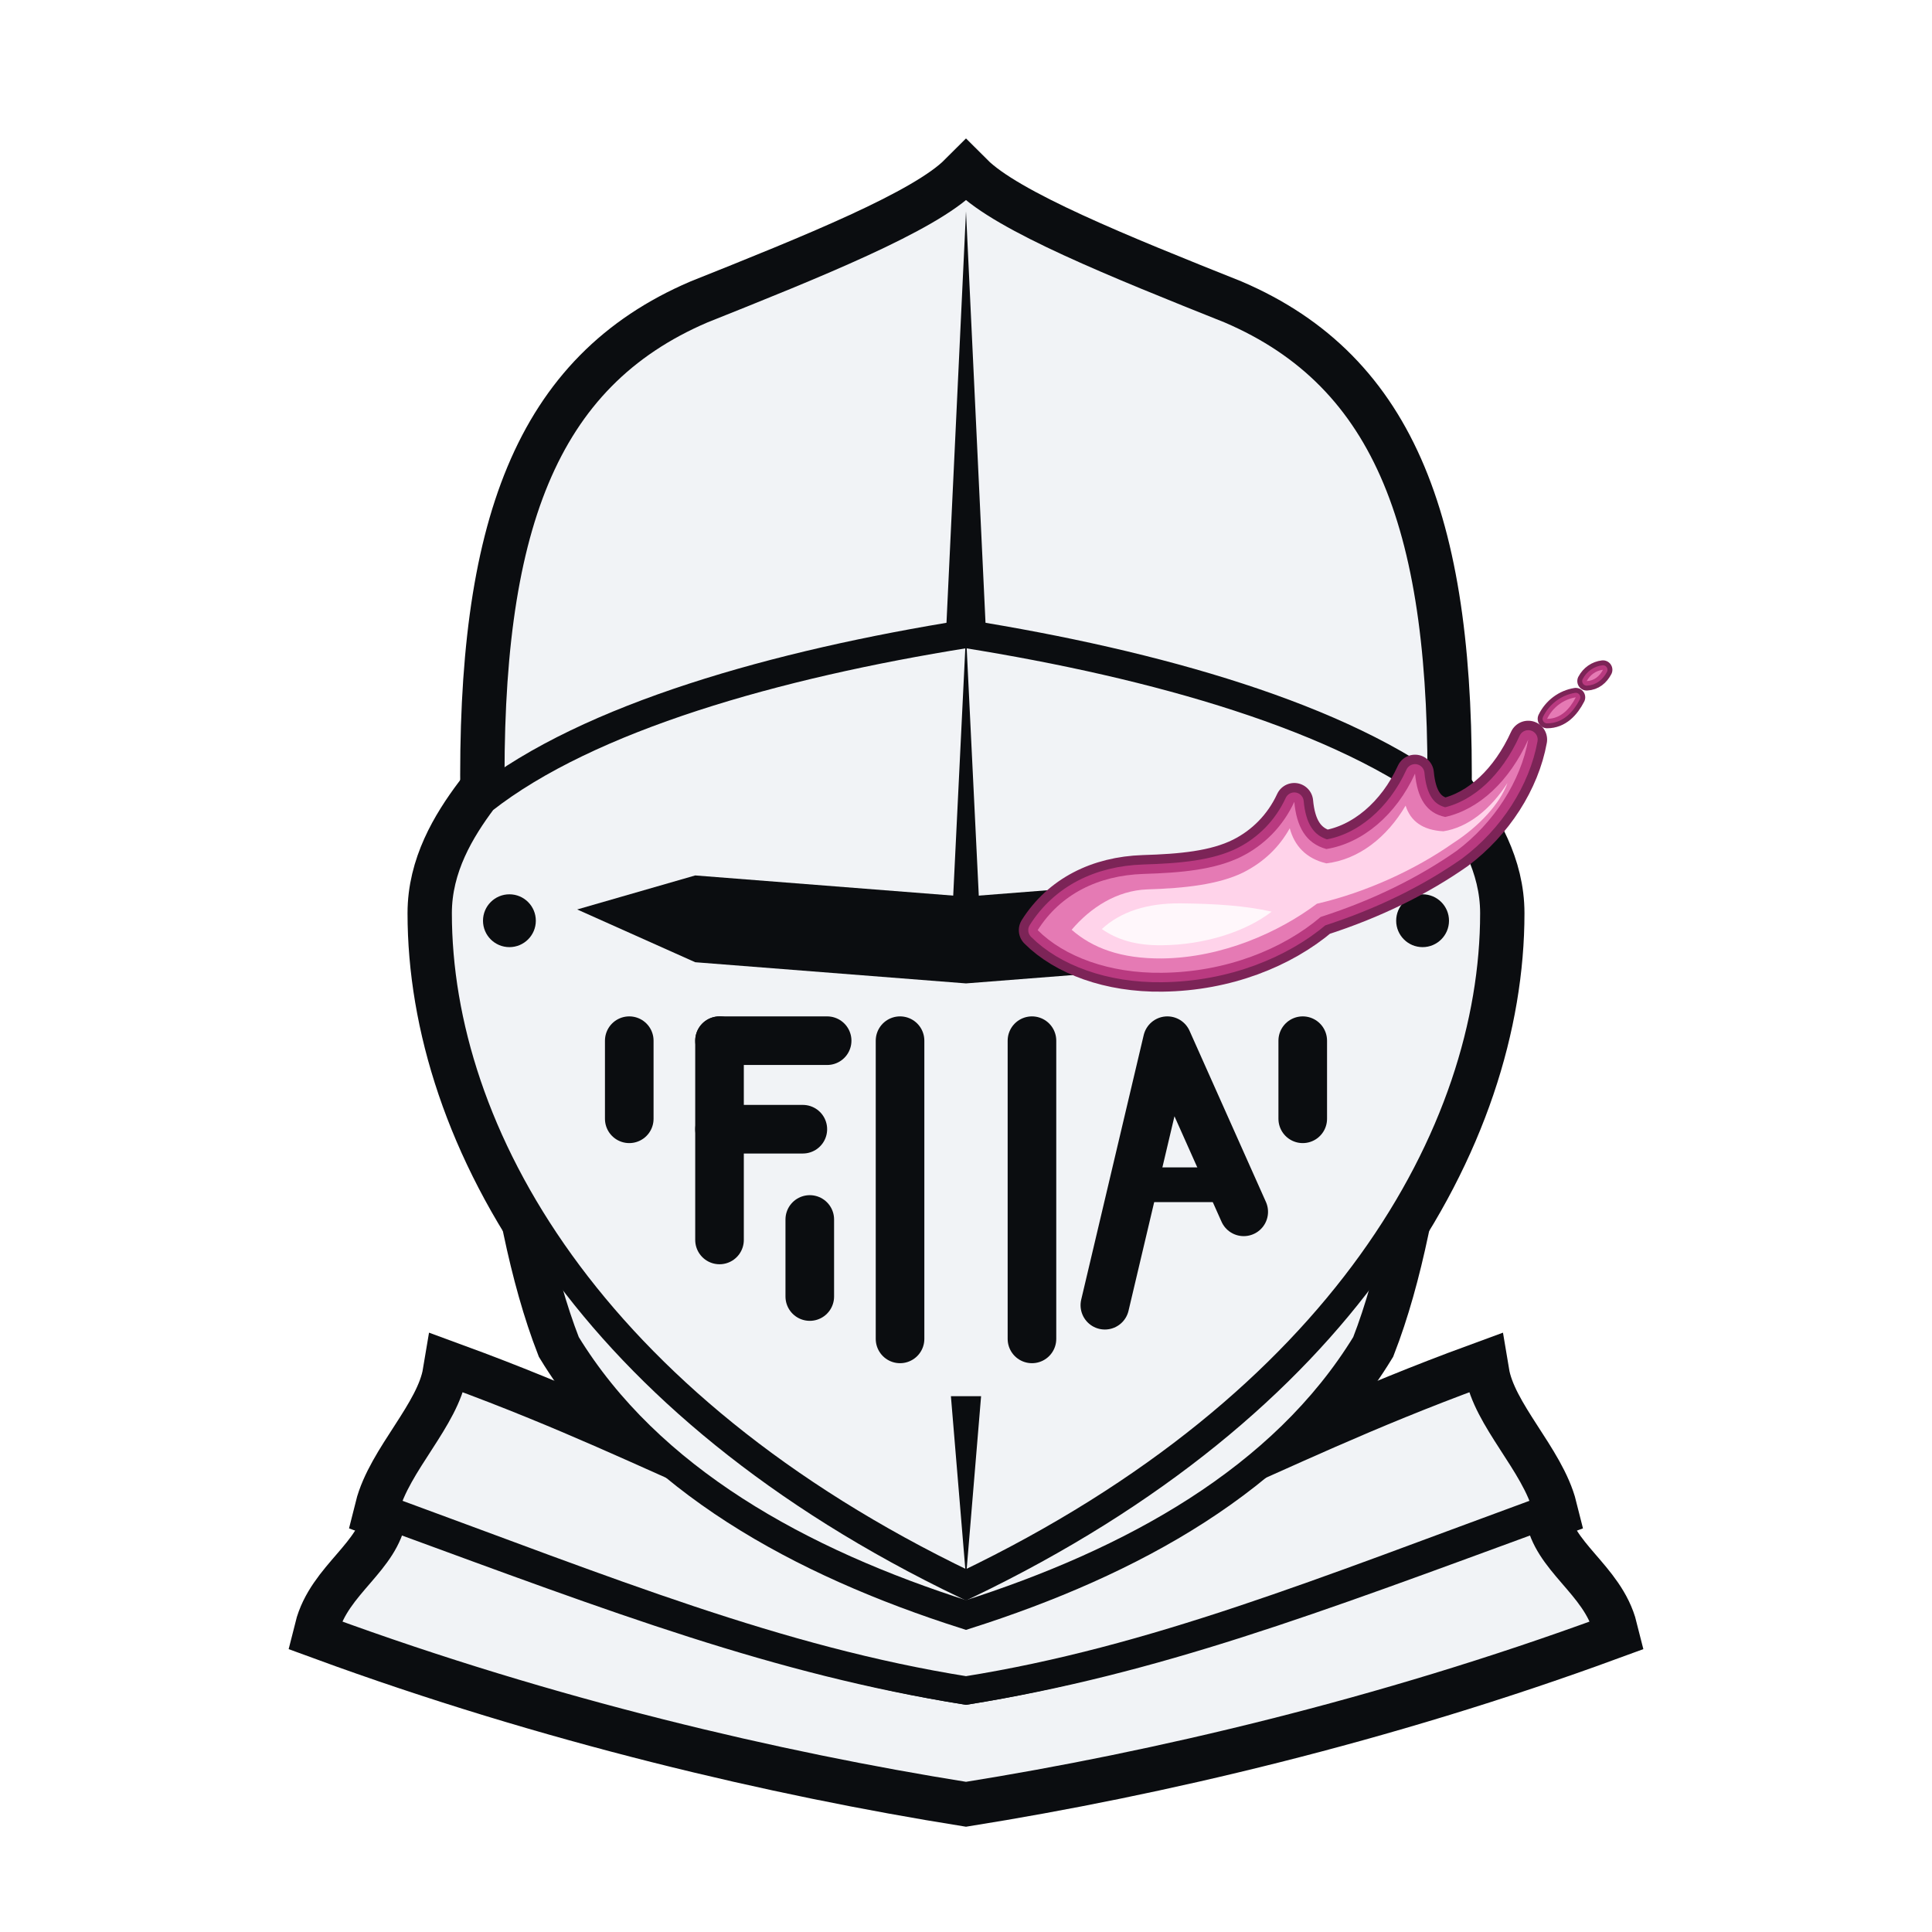
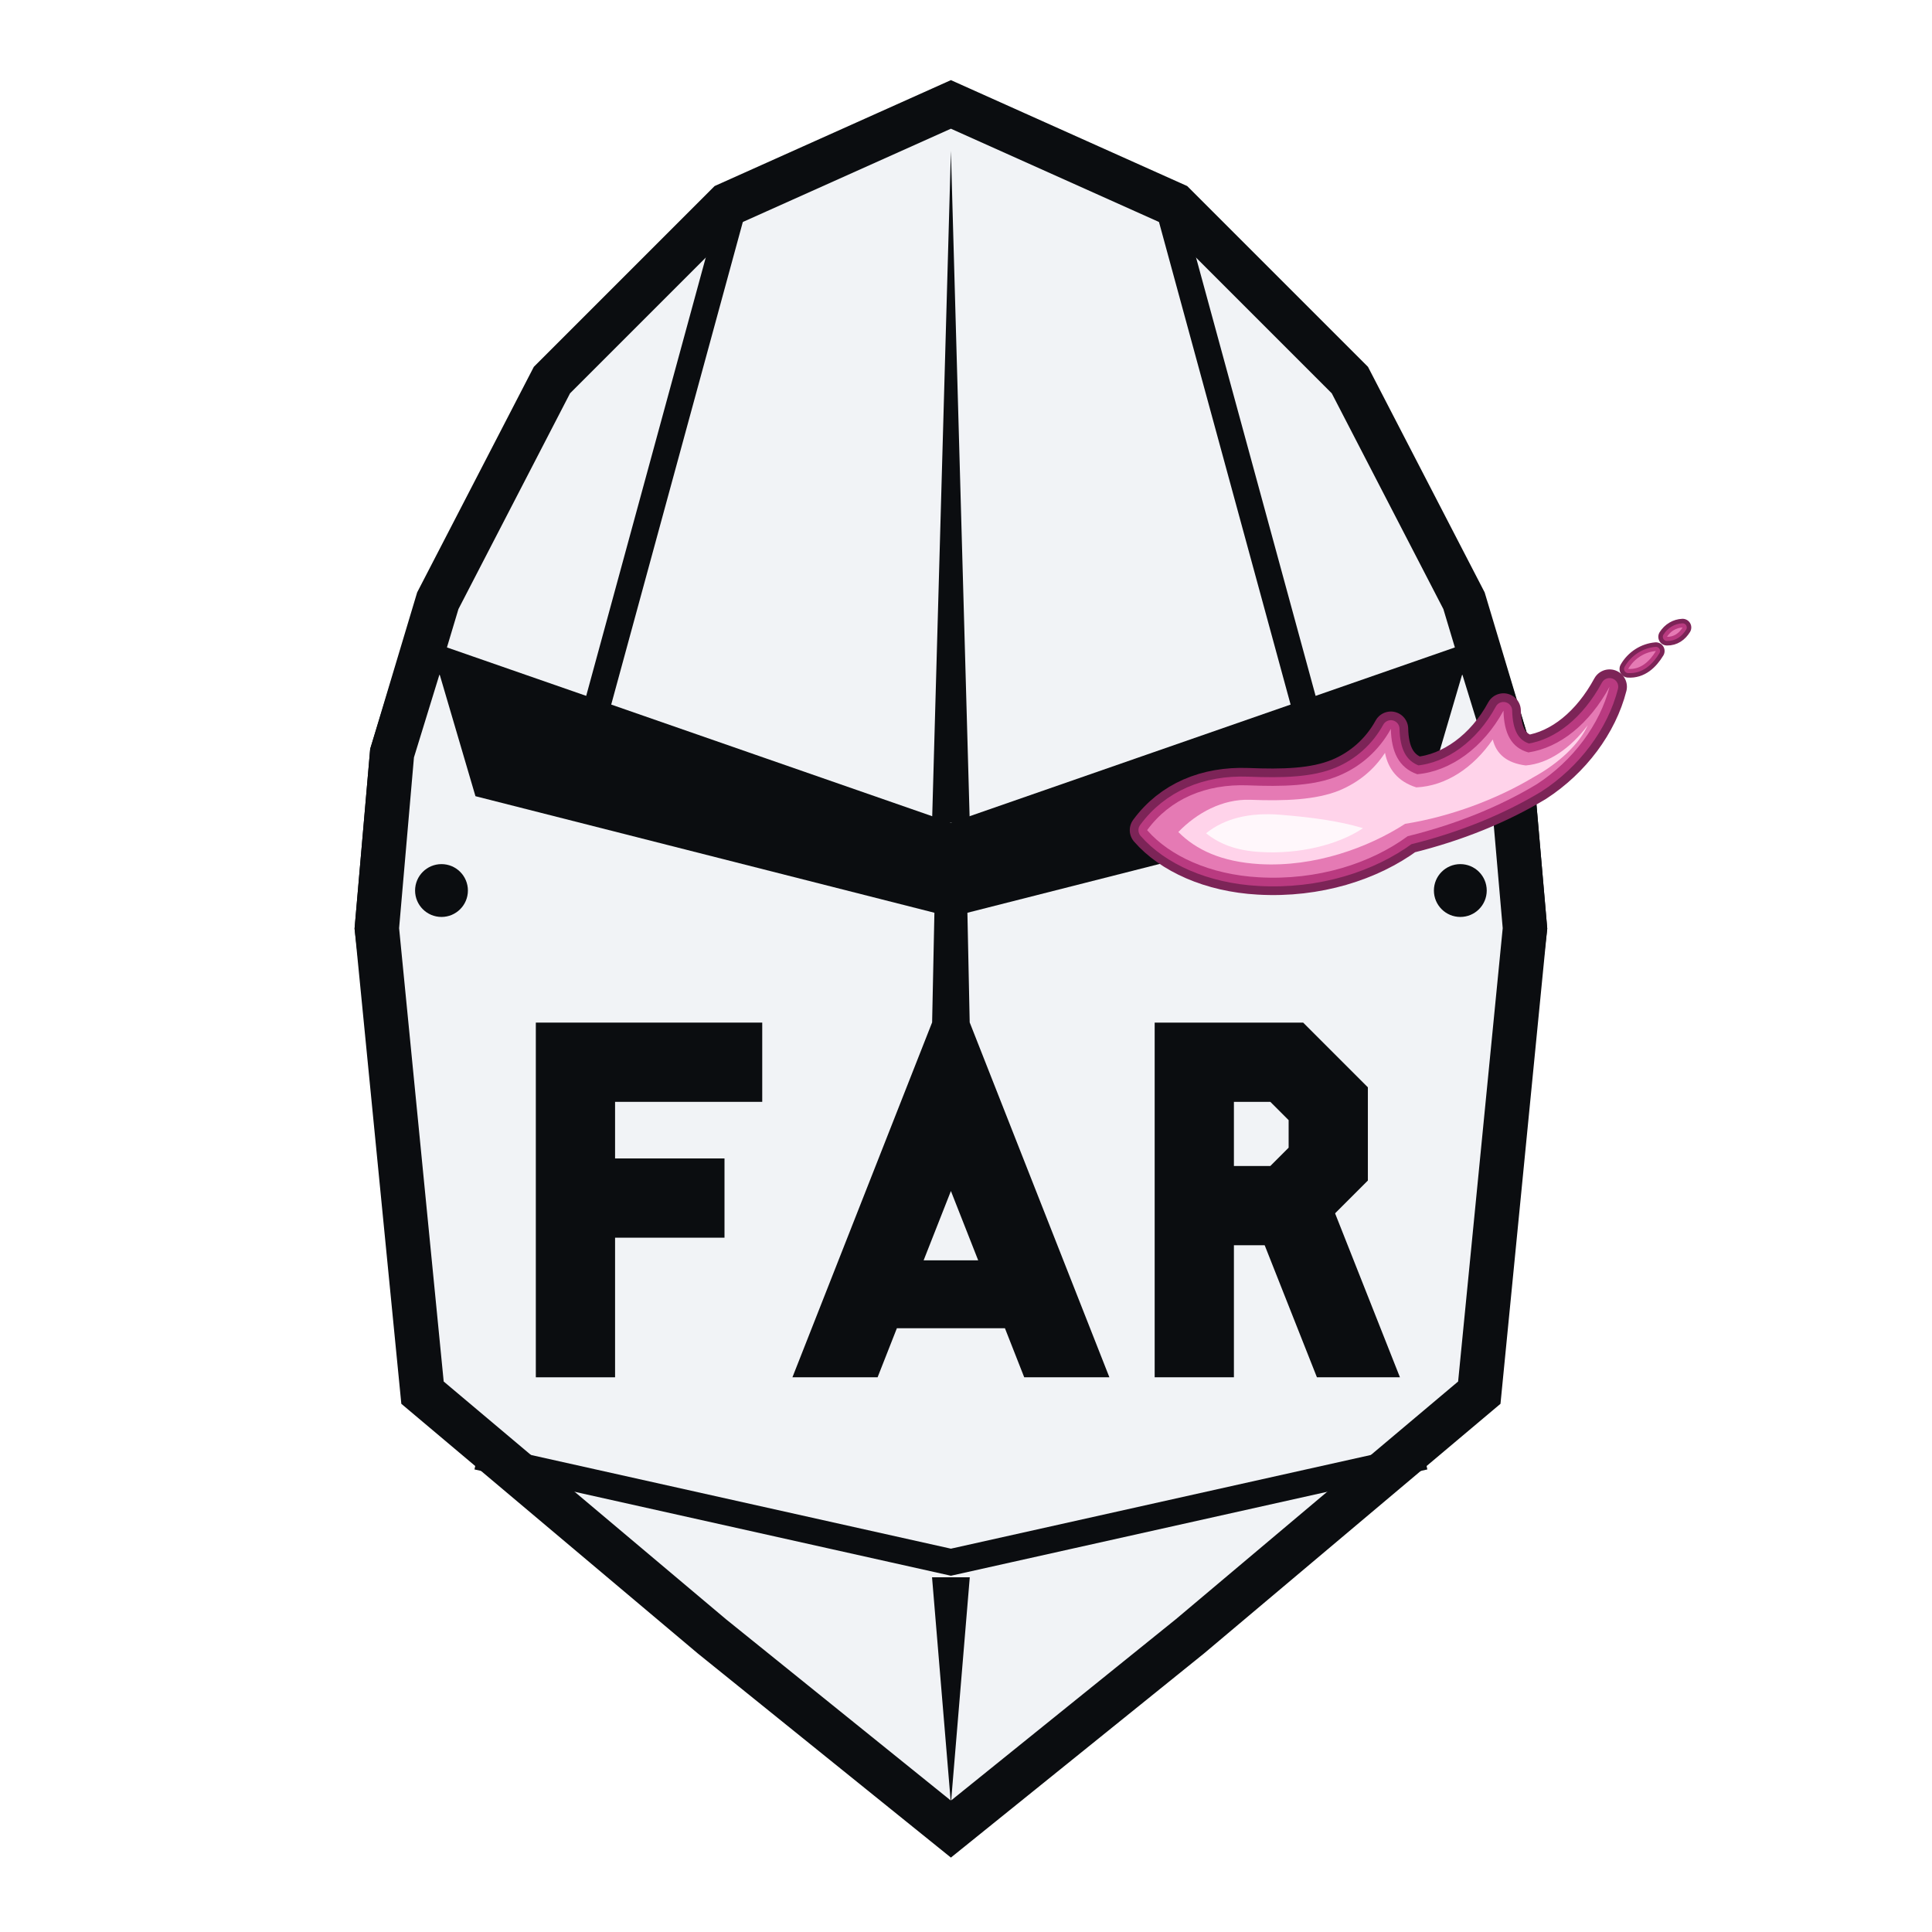
<svg xmlns="http://www.w3.org/2000/svg" viewBox="0 0 512 512">
-   <g fill="#0b0d10" stroke="#0b0d10" stroke-width="16" stroke-linejoin="miter" stroke-miterlimit="3">
-     <path d="M256,476 C206,468 146,454 86,432 C89,420 102,414 104,402 C164,424 206,440 256,448 C306,440 348,424 408,402 C410,414 423,420 426,432 C366,454 306,468 256,476 Z" />
-     <path d="M256,448 C206,440 162,422 102,400 C105,388 118,376 120,364 C180,386 206,406 256,414 C306,406 332,386 392,364 C394,376 407,388 410,400 C350,422 306,440 256,448 Z" />
-     <path d="M256,48 C246,58 216,70 186,82 C144,100 129,140 130,212 C132,262 136,320 150,356 C172,392 212,414 256,428 C300,414 340,392 362,356 C376,320 380,262 382,212 C383,140 368,100 326,82 C296,70 266,58 256,48 Z" />
-     <path d="M256,168 C206,176 156,190 128,212 C122,220 116,230 116,242 C116,300 156,372 256,420 C356,372 396,300 396,242 C396,230 390,220 384,212 C356,190 306,176 256,168 Z" />
-   </g>
-   <g fill="#f1f3f6" stroke="#0b0d10" stroke-width="7.5" stroke-linejoin="miter" stroke-miterlimit="6">
-     <path d="M256,476 C206,468 146,454 86,432 C89,420 102,414 104,402 C164,424 206,440 256,448 C306,440 348,424 408,402 C410,414 423,420 426,432 C366,454 306,468 256,476 Z" />
-     <path d="M256,448 C206,440 162,422 102,400 C105,388 118,376 120,364 C180,386 206,406 256,414 C306,406 332,386 392,364 C394,376 407,388 410,400 C350,422 306,440 256,448 Z" />
-     <path d="M256,48 C246,58 216,70 186,82 C144,100 129,140 130,212 C132,262 136,320 150,356 C172,392 212,414 256,428 C300,414 340,392 362,356 C376,320 380,262 382,212 C383,140 368,100 326,82 C296,70 266,58 256,48 Z" />
-   </g>
-   <g fill="#0b0d10">
-     <path d="M256,56 L261.5,172 L250.5,172 Z" />
-   </g>
-   <g fill="#f1f3f6" stroke="#0b0d10" stroke-width="7.5" stroke-linejoin="miter" stroke-miterlimit="6">
-     <path d="M256,168 C206,176 156,190 128,212 C122,220 116,230 116,242 C116,300 156,372 256,420 C356,372 396,300 396,242 C396,230 390,220 384,212 C356,190 306,176 256,168 Z" />
-   </g>
-   <g fill="#0b0d10">
-     <path d="M256,168 L259.5,239.6 L252.5,239.6 Z" />
-     <path d="M256,418 L252,370 L260,370 Z" />
-   </g>
-   <circle cx="135" cy="244" r="7" fill="#0b0d10" />
-   <circle cx="377" cy="244" r="7" fill="#0b0d10" />
-   <g transform="translate(20.48 17.732) scale(0.92)">
+   <g transform="translate(-4 0)">
+     <g fill="#0b0d10" stroke="#0b0d10" stroke-width="16" stroke-linejoin="miter" stroke-miterlimit="3">
+       <path d="M256,30 L314,56 L360,102 L390,160 L402,200 L406,246 L396,330 L320,420 L256,420 L192,420 L116,330 L106,246 L110,200 L122,160 L152,102 L198,56 Z" />
+       <path d="M256,222 L394,174 L402,200 L406,246 L394,368 L318,432 L256,482 L194,432 L118,368 L106,246 L110,200 L118,174 Z" />
+     </g>
+     <g fill="#f1f3f6" stroke="#0b0d10" stroke-width="7.5" stroke-linejoin="miter" stroke-miterlimit="6">
+       <path d="M256,30 L314,56 L360,102 L390,160 L402,200 L406,246 L396,330 L320,420 L256,420 L192,420 L116,330 L106,246 L110,200 L122,160 L152,102 L198,56 Z" />
+     </g>
    <g fill="#0b0d10">
-       <path d="M144,242.7 L178,232.9 L256,239 L334,232.9 L368,242.7 L334,257.9 L256,264 L178,257.9 Z" />
-       <path d="M303.2,317 L331.2,317 L333.7,327 L301.6,327 Z" />
+       <path d="M256,40 L261,218 L251,218 Z" />
    </g>
-     <g fill="none" stroke="#0b0d10" stroke-width="14" stroke-linecap="round" stroke-linejoin="round">
-       <path d="M159,280.5 L159,303" />
-       <path d="M185,280.5 L185,337.9" />
-       <path d="M185,280.5 L216,280.5" />
-       <path d="M185,306 L209,306" />
-       <path d="M211,332 L211,354.2" />
-       <path d="M237,280.5 L237,366.4" />
-       <path d="M275,280.5 L275,366.4" />
-       <path d="M353,280.5 L353,303" />
-       <path d="M296,356.7 L314,280.5 L336,329.8" />
+     <g fill="none" stroke="#0b0d10" stroke-width="7">
+       <path d="M314,56 L350,188" />
+       <path d="M198,56 L162,188" />
+     </g>
+     <g fill="#f1f3f6" stroke="#0b0d10" stroke-width="7.5" stroke-linejoin="miter" stroke-miterlimit="6">
+       <path d="M256,222 L394,174 L402,200 L406,246 L394,368 L318,432 L256,482 L194,432 L118,368 L106,246 L110,200 L118,174 Z" />
+     </g>
+     <g fill="none" stroke="#0b0d10" stroke-width="7">
+       <path d="M130.5,386 L256,414 L381.5,386" />
+     </g>
+     <g fill="#0b0d10">
+       <path d="M252,224 L260,224 L261,272 L251,272 Z" />
+       <path d="M256,478 L251,418 L261,418 Z" />
+       <path d="M256,224 L392,177 L382,211 L256,243 L130,211 L120,177 Z" />
+     </g>
+     <circle cx="391" cy="236" r="7" fill="#0b0d10" />
+     <circle cx="121" cy="236" r="7" fill="#0b0d10" />
+     <g transform="translate(0 5)">
+       <g fill="none" stroke="#0b0d10" stroke-width="21" stroke-linejoin="miter" stroke-miterlimit="4">
+         <path d="M206,276.5 L156.5,276.5 L156.5,360" />
+         <path d="M156.5,312.5 L196,312.5" />
+         <path d="M320.5,360 L320.5,276.5 L345,276.5 L356,287.5 L356,303.5 L345,314.5 L320.5,314.5" />
+       </g>
+       <g fill="#0b0d10" fill-rule="evenodd">
+         <path d="M251,266 L261,266 L298,360 L275.43,360 L270.32,347 L241.68,347 L236.57,360 L214,360 Z M256,310.63 L263.23,329 L248.77,329 Z" />
+         <path d="M335,314.5 L357,314.5 L375,360 L353,360 Z" />
+       </g>
+     </g>
+     <g transform="translate(308 220) rotate(4) scale(0.92) translate(-275 -246.5)">
+       <g fill="#7c2457" stroke="#7c2457" stroke-width="10" stroke-linejoin="round">
+         <path d="M275,246.5 C281,237 291,232 303,231.6 C313,231.3 322,230.5 329,227 C335,224 340,219 343,212.5 C343.6,219 346,223.5 351.5,225 C361,223.5 370,216 375,205 C375.6,211.5 378,215.5 383,216.5 C392,214.5 400,207 405,196 C403,207 396,218 386,225.5 C376,232.5 364,238.5 350,243 C340,251.5 325,257.6 308,257.8 C294,258 282,253.5 275,246.5 Z" />
+       </g>
+       <g fill="#7c2457" stroke="#7c2457" stroke-width="5" stroke-linejoin="round">
+         <path d="M410,190.5 C411.5,187.4 414.4,185.3 417.6,184.8 C416,187.9 413.6,190.5 410,190.5 Z" />
+         <path d="M420.5,180.5 C421.4,178.8 423,177.7 424.8,177.5 C423.9,179.2 422.5,180.4 420.5,180.5 Z" />
+       </g>
+       <g fill="#b93a80" stroke="#b93a80" stroke-width="5" stroke-linejoin="round">
+         <path d="M275,246.5 C281,237 291,232 303,231.6 C313,231.3 322,230.5 329,227 C335,224 340,219 343,212.5 C343.6,219 346,223.5 351.5,225 C361,223.5 370,216 375,205 C375.6,211.5 378,215.5 383,216.5 C392,214.5 400,207 405,196 C403,207 396,218 386,225.5 C376,232.5 364,238.5 350,243 C340,251.5 325,257.6 308,257.8 C294,258 282,253.5 275,246.5 Z" />
+       </g>
+       <g fill="#b93a80" stroke="#b93a80" stroke-width="2.4" stroke-linejoin="round">
+         <path d="M410,190.5 C411.5,187.4 414.4,185.3 417.6,184.8 C416,187.9 413.6,190.5 410,190.5 Z" />
+         <path d="M420.5,180.5 C421.4,178.8 423,177.7 424.8,177.5 C423.9,179.2 422.5,180.4 420.5,180.5 Z" />
+       </g>
+       <g fill="#e57ab4">
+         <path d="M275,246.5 C281,237 291,232 303,231.6 C313,231.3 322,230.5 329,227 C335,224 340,219 343,212.5 C343.6,219 346,223.5 351.5,225 C361,223.5 370,216 375,205 C375.6,211.5 378,215.5 383,216.5 C392,214.5 400,207 405,196 C403,207 396,218 386,225.5 C376,232.5 364,238.5 350,243 C340,251.5 325,257.6 308,257.8 C294,258 282,253.5 275,246.5 Z" />
+         <path d="M410,190.5 C411.5,187.4 414.4,185.3 417.6,184.8 C416,187.9 413.6,190.5 410,190.5 Z" />
+         <path d="M420.5,180.5 C421.4,178.8 423,177.7 424.8,177.5 C423.9,179.2 422.5,180.4 420.5,180.5 Z" />
+       </g>
+       <g fill="#ffd3ea">
+         <path d="M284,246.4 C289,240.5 296,236 304,235.7 C314,235.4 323,234.4 329.5,231.2 C335,228.4 339,224.5 341.8,219.5 C343,224 346,227.5 351.5,228.8 C360,227.8 367.5,222 372.5,213.5 C373.8,217.6 377,220 382.5,220.3 C389,219.3 395,214.5 399.5,207.5 C397.5,213 392,219 385,223.5 C375,230.5 362,236.5 349,239.5 C339,247 324,253.8 308,254 C297,254.1 289.5,251.2 284,246.4 Z" />
+       </g>
+       <g fill="#fff7fb">
+         <path d="M292,246.2 C297,241.6 304,239.3 313,239.4 C322,239.5 330,240 337,241.6 C330,247 319,250.4 308,250.5 C301,250.6 296,249 292,246.2 Z" />
+       </g>
    </g>
  </g>
-   <g fill="#7c2457" stroke="#7c2457" stroke-width="10" stroke-linejoin="round">
-     <path d="M275,246.5 C281,237 291,232 303,231.6 C313,231.3 322,230.5 329,227 C335,224 340,219 343,212.5 C343.6,219 346,223.5 351.5,225 C361,223.5 370,216 375,205 C375.6,211.5 378,215.5 383,216.5 C392,214.5 400,207 405,196 C403,207 396,218 386,225.5 C376,232.5 364,238.5 350,243 C340,251.5 325,257.6 308,257.8 C294,258 282,253.5 275,246.5 Z" />
-   </g>
-   <g fill="#7c2457" stroke="#7c2457" stroke-width="5" stroke-linejoin="round">
-     <path d="M410,190.5 C411.5,187.4 414.4,185.3 417.6,184.8 C416,187.9 413.6,190.5 410,190.5 Z" />
-     <path d="M420.5,180.5 C421.4,178.8 423,177.7 424.8,177.5 C423.9,179.2 422.5,180.4 420.5,180.5 Z" />
-   </g>
-   <g fill="#b93a80" stroke="#b93a80" stroke-width="5" stroke-linejoin="round">
-     <path d="M275,246.5 C281,237 291,232 303,231.6 C313,231.3 322,230.5 329,227 C335,224 340,219 343,212.5 C343.6,219 346,223.5 351.5,225 C361,223.5 370,216 375,205 C375.6,211.5 378,215.5 383,216.5 C392,214.5 400,207 405,196 C403,207 396,218 386,225.5 C376,232.5 364,238.5 350,243 C340,251.5 325,257.6 308,257.8 C294,258 282,253.5 275,246.5 Z" />
-   </g>
-   <g fill="#b93a80" stroke="#b93a80" stroke-width="2.4" stroke-linejoin="round">
-     <path d="M410,190.5 C411.5,187.4 414.4,185.3 417.6,184.8 C416,187.9 413.6,190.5 410,190.5 Z" />
-     <path d="M420.5,180.5 C421.4,178.8 423,177.7 424.8,177.5 C423.9,179.2 422.5,180.4 420.5,180.5 Z" />
-   </g>
-   <g fill="#e57ab4">
-     <path d="M275,246.5 C281,237 291,232 303,231.6 C313,231.3 322,230.5 329,227 C335,224 340,219 343,212.5 C343.6,219 346,223.5 351.5,225 C361,223.5 370,216 375,205 C375.6,211.5 378,215.5 383,216.5 C392,214.5 400,207 405,196 C403,207 396,218 386,225.5 C376,232.5 364,238.5 350,243 C340,251.5 325,257.6 308,257.8 C294,258 282,253.5 275,246.5 Z" />
-     <path d="M410,190.5 C411.5,187.4 414.4,185.3 417.6,184.8 C416,187.9 413.6,190.5 410,190.5 Z" />
-     <path d="M420.5,180.5 C421.4,178.8 423,177.7 424.8,177.5 C423.9,179.2 422.5,180.4 420.5,180.5 Z" />
-   </g>
-   <g fill="#ffd3ea">
-     <path d="M284,246.4 C289,240.5 296,236 304,235.7 C314,235.4 323,234.4 329.5,231.2 C335,228.4 339,224.5 341.8,219.5 C343,224 346,227.5 351.5,228.8 C360,227.8 367.5,222 372.5,213.5 C373.8,217.6 377,220 382.5,220.3 C389,219.3 395,214.5 399.5,207.5 C397.5,213 392,219 385,223.5 C375,230.5 362,236.5 349,239.5 C339,247 324,253.8 308,254 C297,254.1 289.5,251.2 284,246.4 Z" />
-   </g>
-   <g fill="#fff7fb">
-     <path d="M292,246.2 C297,241.6 304,239.3 313,239.4 C322,239.5 330,240 337,241.6 C330,247 319,250.4 308,250.5 C301,250.6 296,249 292,246.2 Z" />
-   </g>
</svg>
